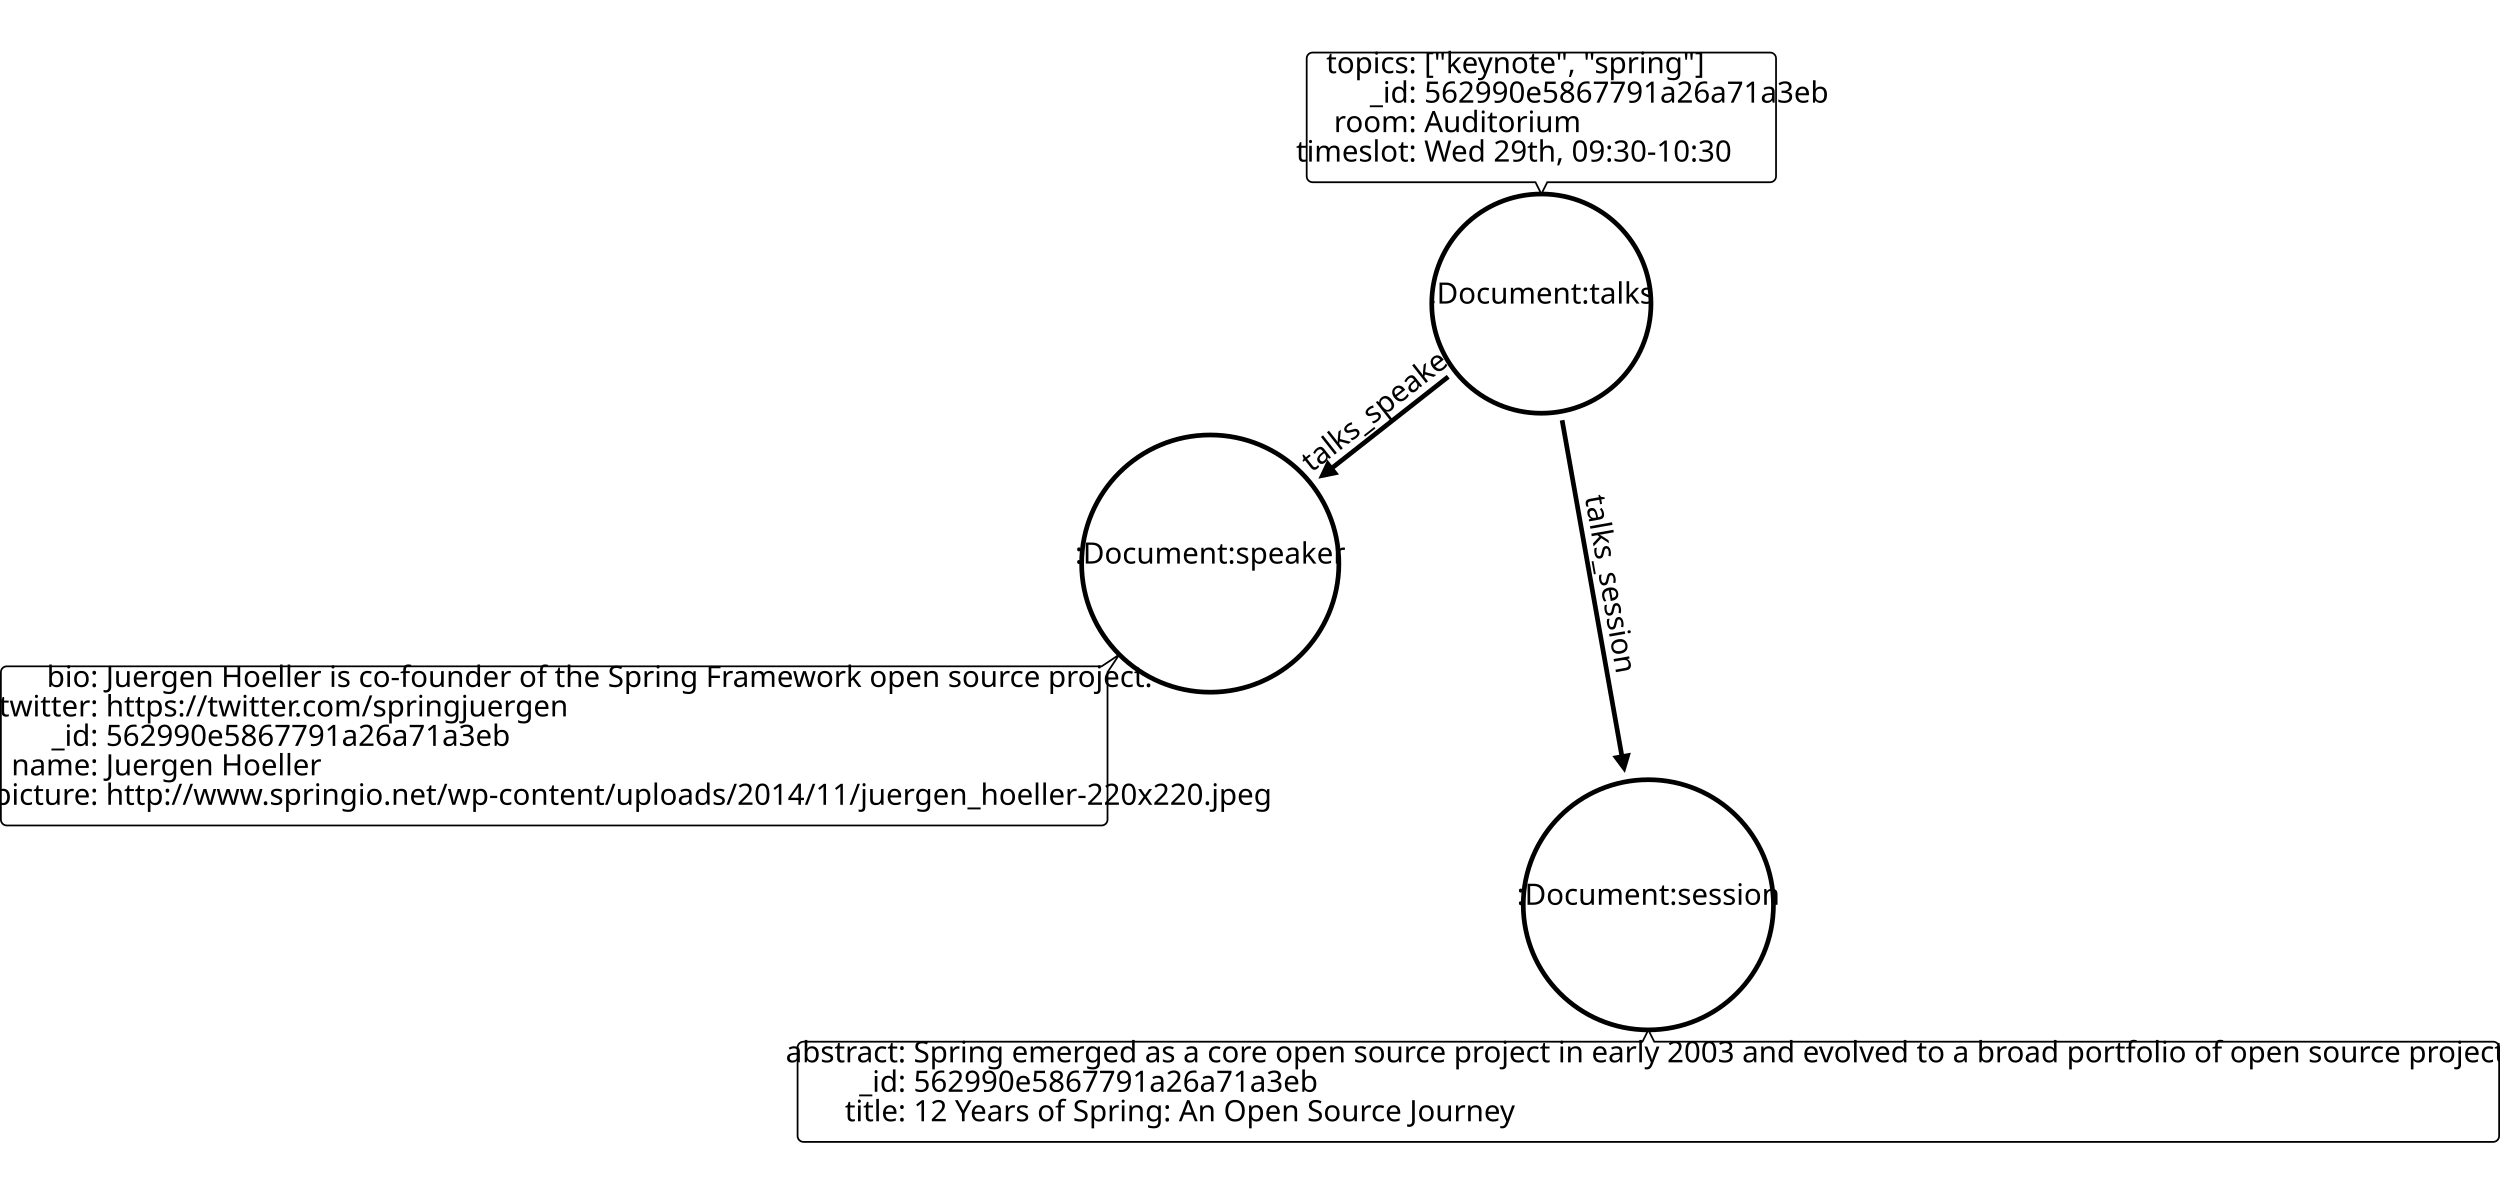
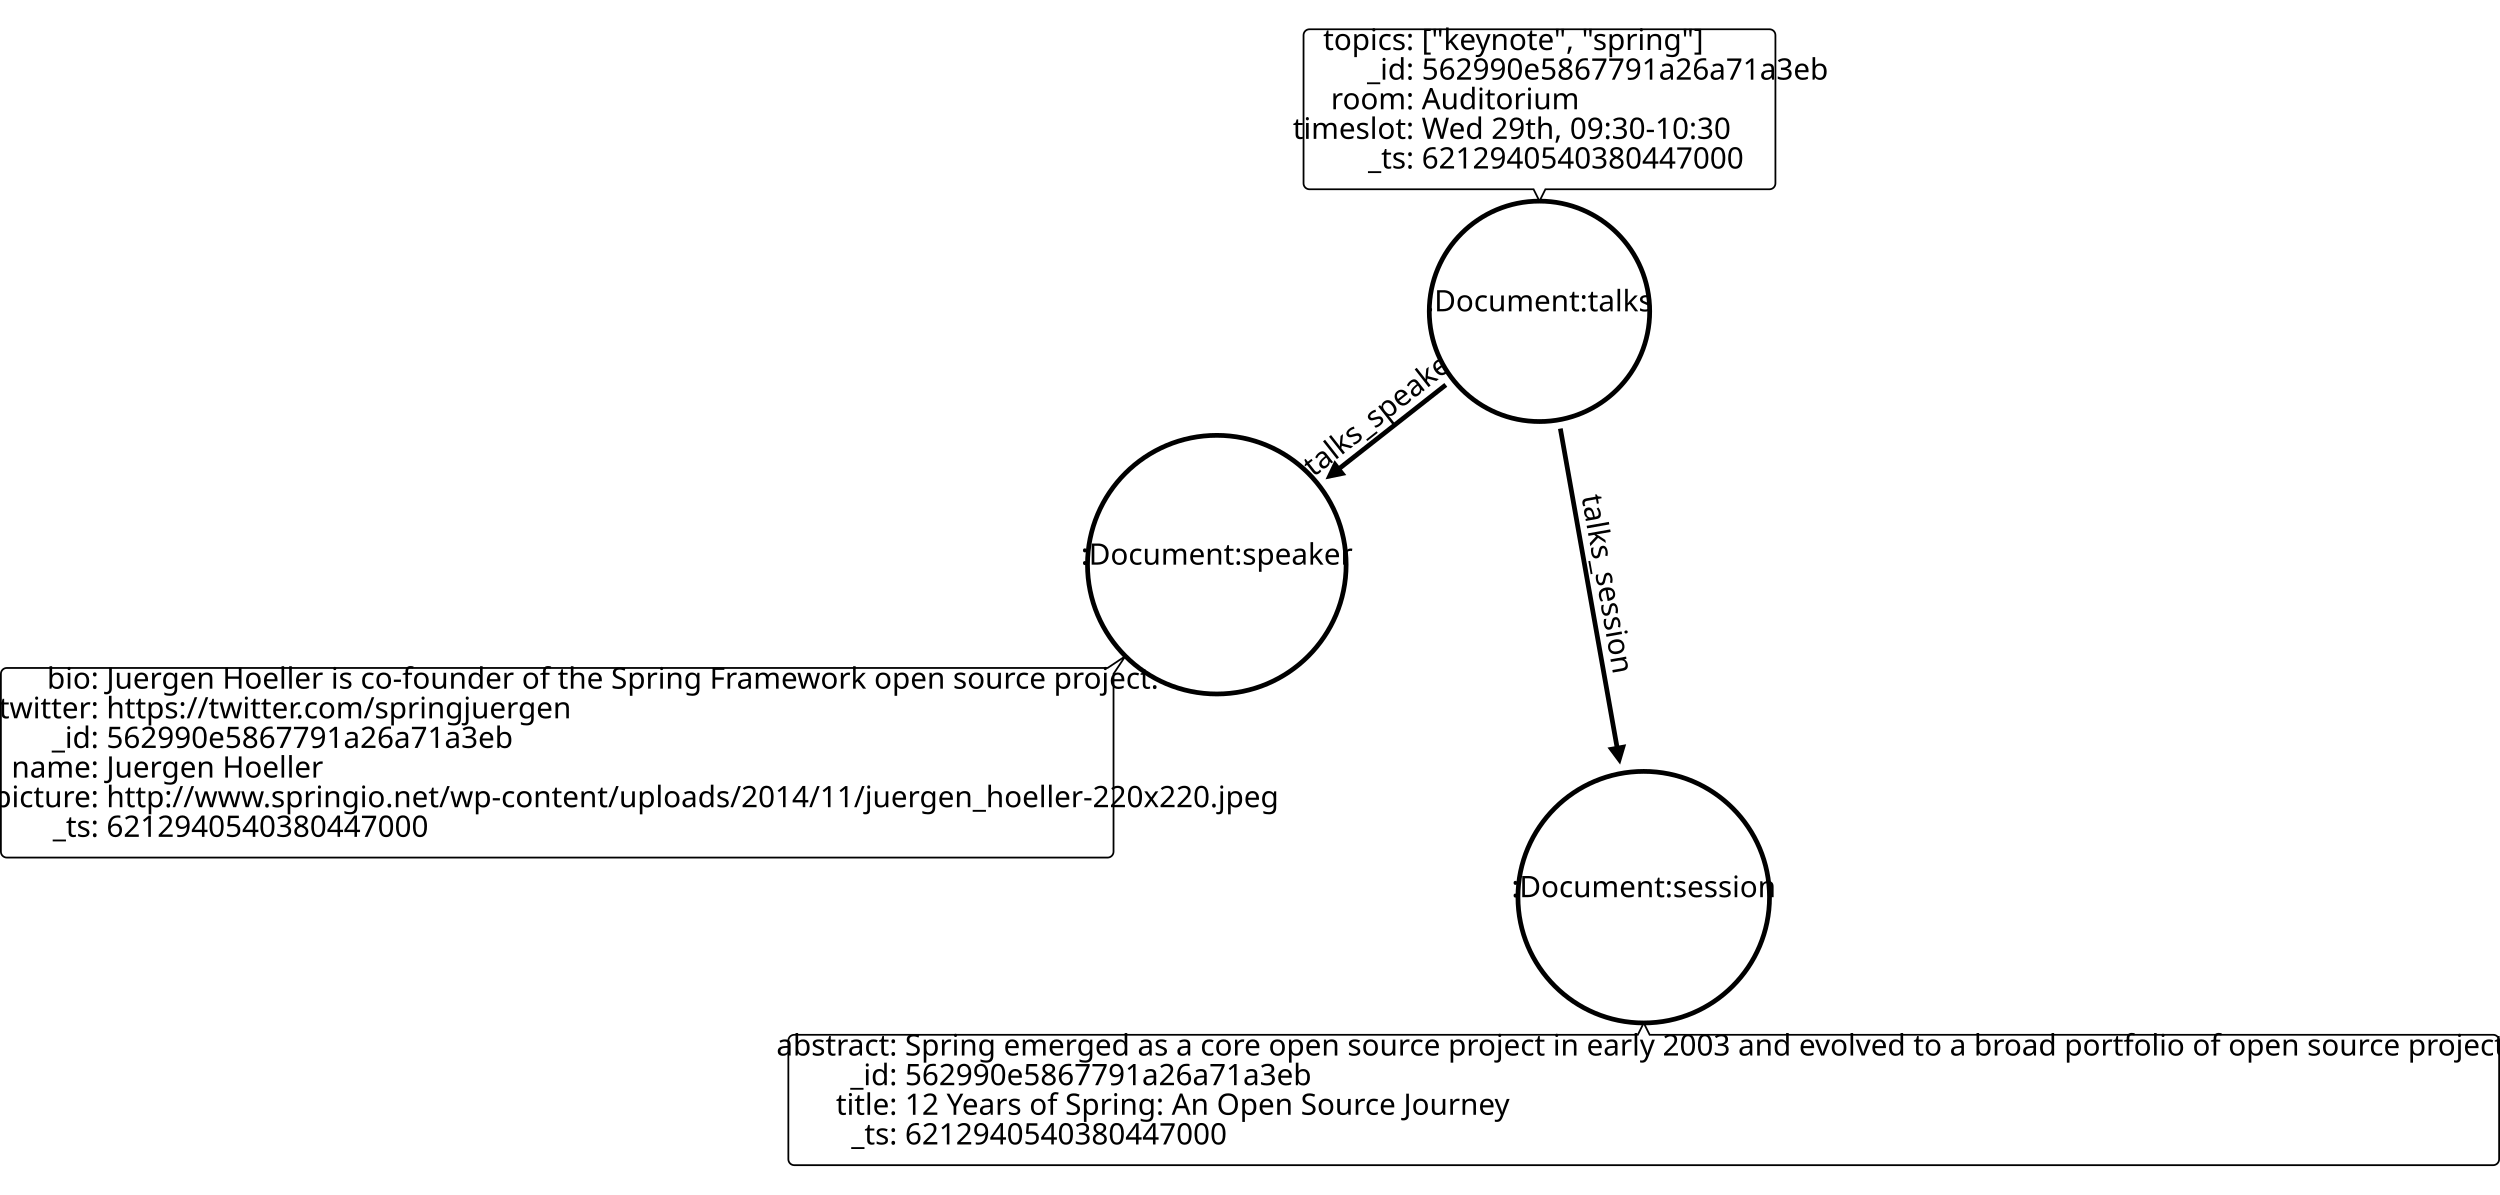
- <svg xmlns="http://www.w3.org/2000/svg" class="graphdiagram" viewBox="-2615.194 -515.149 4241.678 2026.58">
+ <svg xmlns="http://www.w3.org/2000/svg" class="graphdiagram" viewBox="-2597.908 -525.377 4218.807 2015.652">
  <g class="layer relationships">
    <g class="related-pair">
      <g class="relationship" transform="translate(0,0) rotate(79.90965)">
-         <path class="relationship" d="M 200.982 4 L 776.765 4 L 776.765 16 L 808.765 0 L 776.765 -16 L 776.765 -4 L 200.982 -4 Z" fill="rgb(0, 0, 0)" stroke="rgb(51, 51, 51)" stroke-width="0px" />
-         <text class="type" text-anchor="middle" baseline-shift="30%" alignment-baseline="alphabetic" x="488.874" y="0" font-size="50px" font-family="'Gill Sans', 'Gill Sans MT', Calibri, sans-serif">talks_session</text>
+         <path class="relationship" d="M 200.982 4 L 744.887 4 L 744.887 16 L 776.887 0 L 744.887 -16 L 744.887 -4 L 200.982 -4 Z" fill="rgb(0, 0, 0)" stroke="rgb(51, 51, 51)" stroke-width="0px" />
+         <text class="type" text-anchor="middle" baseline-shift="30%" alignment-baseline="alphabetic" x="472.935" y="0" font-size="50px" font-family="'Gill Sans', 'Gill Sans MT', Calibri, sans-serif">talks_session</text>
      </g>
    </g>
    <g class="related-pair">
      <g class="relationship" transform="translate(0,0) rotate(141.8637)">
-         <path class="relationship" d="M 200.982 4 L 449.041 4 L 449.041 16 L 481.041 0 L 449.041 -16 L 449.041 -4 L 200.982 -4 Z" fill="rgb(0, 0, 0)" stroke="rgb(51, 51, 51)" stroke-width="0px" />
-         <text class="type" text-anchor="middle" baseline-shift="30%" alignment-baseline="alphabetic" transform="rotate(180)" x="-325.012" y="0" font-size="50px" font-family="'Gill Sans', 'Gill Sans MT', Calibri, sans-serif">talks_speaker</text>
+         <path class="relationship" d="M 200.982 4 L 427.064 4 L 427.064 16 L 459.064 0 L 427.064 -16 L 427.064 -4 L 200.982 -4 Z" fill="rgb(0, 0, 0)" stroke="rgb(51, 51, 51)" stroke-width="0px" />
+         <text class="type" text-anchor="middle" baseline-shift="30%" alignment-baseline="alphabetic" x="-314.023" y="0" font-size="50px" font-family="'Gill Sans', 'Gill Sans MT', Calibri, sans-serif" transform="rotate(180)">talks_speaker</text>
      </g>
    </g>
  </g>
  <g class="layer nodes">
-     <circle class="node node-id-0" r="185.982" fill="rgb(255, 255, 255)" stroke="rgb(0, 0, 0)" stroke-width="8px" cx="0" cy="0" />
+     <circle class="node node-id-3" r="185.982" fill="rgb(255, 255, 255)" stroke="rgb(0, 0, 0)" stroke-width="8px" cx="0" cy="0" />
+     <circle class="node node-id-4" r="212.262" fill="rgb(255, 255, 255)" stroke="rgb(0, 0, 0)" stroke-width="8px" cx="175.928" cy="988.618" />
+     <circle class="node node-id-5" r="218.219" fill="rgb(255, 255, 255)" stroke="rgb(0, 0, 0)" stroke-width="8px" cx="-544.511" cy="427.509" />
    <g class="caption">
      <text class="caption node" text-anchor="middle" alignment-baseline="central" x="0" y="0" font-size="50px" font-family="'Gill Sans', 'Gill Sans MT', Calibri, sans-serif">:Document:talks</text>
    </g>
-     <circle class="node node-id-1" r="212.262" fill="rgb(255, 255, 255)" stroke="rgb(0, 0, 0)" stroke-width="8px" cx="181.513" cy="1020.003" />
-     <circle class="node node-id-2" r="218.219" fill="rgb(255, 255, 255)" stroke="rgb(0, 0, 0)" stroke-width="8px" cx="-561.797" cy="441.08" />
    <g class="caption">
-       <text class="caption node" text-anchor="middle" alignment-baseline="central" x="181.513" y="1020.003" font-size="50px" font-family="'Gill Sans', 'Gill Sans MT', Calibri, sans-serif">:Document:session</text>
+       <text class="caption node" text-anchor="middle" alignment-baseline="central" x="175.928" y="988.618" font-size="50px" font-family="'Gill Sans', 'Gill Sans MT', Calibri, sans-serif">:Document:session</text>
    </g>
    <g class="caption">
-       <text class="caption node" text-anchor="middle" alignment-baseline="central" x="-561.797" y="441.08" font-size="50px" font-family="'Gill Sans', 'Gill Sans MT', Calibri, sans-serif">:Document:speaker</text>
+       <text class="caption node" text-anchor="middle" alignment-baseline="central" x="-544.511" y="427.509" font-size="50px" font-family="'Gill Sans', 'Gill Sans MT', Calibri, sans-serif">:Document:speaker</text>
    </g>
  </g>
  <g class="layer properties">
    <g class="speech-bubble node-speech-bubble" transform="translate(0,-185.9822) ">
-       <path class="speech-bubble-outline" transform="scale(1,-1) " d="M 0 0 L -10 20 L -388.159 20 A 10 10 0 0 0 -398.159 30 L -398.159 230 A 10 10 0 0 0 -388.159 240 L 388.159 240 A 10 10 0 0 0 398.159 230 L 398.159 30 A 10 10 0 0 0 388.159 20 L 10 20 Z" fill="rgb(255, 255, 255)" stroke="rgb(0, 0, 0)" stroke-width="3px" />
-       <text class="speech-bubble-content property-key" x="-198.755" y="-205" alignment-baseline="central" text-anchor="end" font-size="50px" font-family="'Gill Sans', 'Gill Sans MT', Calibri, sans-serif" xml:space="preserve">topics: </text>
-       <text class="speech-bubble-content property-key" x="-198.755" y="-155" alignment-baseline="central" text-anchor="end" font-size="50px" font-family="'Gill Sans', 'Gill Sans MT', Calibri, sans-serif" xml:space="preserve">_id: </text>
-       <text class="speech-bubble-content property-key" x="-198.755" y="-105" alignment-baseline="central" text-anchor="end" font-size="50px" font-family="'Gill Sans', 'Gill Sans MT', Calibri, sans-serif" xml:space="preserve">room: </text>
-       <text class="speech-bubble-content property-key" x="-198.755" y="-55" alignment-baseline="central" text-anchor="end" font-size="50px" font-family="'Gill Sans', 'Gill Sans MT', Calibri, sans-serif" xml:space="preserve">timeslot: </text>
-       <text class="speech-bubble-content property-value" x="-198.755" y="-205" alignment-baseline="central" font-size="50px" font-family="'Gill Sans', 'Gill Sans MT', Calibri, sans-serif">["keynote", "spring"]</text>
-       <text class="speech-bubble-content property-value" x="-198.755" y="-155" alignment-baseline="central" font-size="50px" font-family="'Gill Sans', 'Gill Sans MT', Calibri, sans-serif">562990e5867791a26a71a3eb</text>
-       <text class="speech-bubble-content property-value" x="-198.755" y="-105" alignment-baseline="central" font-size="50px" font-family="'Gill Sans', 'Gill Sans MT', Calibri, sans-serif">Auditorium</text>
-       <text class="speech-bubble-content property-value" x="-198.755" y="-55" alignment-baseline="central" font-size="50px" font-family="'Gill Sans', 'Gill Sans MT', Calibri, sans-serif">Wed 29th, 09:30-10:30</text>
+       <path class="speech-bubble-outline" transform="scale(1,-1) " d="M 0 0 L -10 20 L -388.159 20 A 10 10 0 0 0 -398.159 30 L -398.159 280 A 10 10 0 0 0 -388.159 290 L 388.159 290 A 10 10 0 0 0 398.159 280 L 398.159 30 A 10 10 0 0 0 388.159 20 L 10 20 Z" fill="rgb(255, 255, 255)" stroke="rgb(0, 0, 0)" stroke-width="3px" />
+       <text class="speech-bubble-content property-key" x="-198.755" y="-255" alignment-baseline="central" text-anchor="end" font-size="50px" font-family="'Gill Sans', 'Gill Sans MT', Calibri, sans-serif" xml:space="preserve">topics: </text>
+       <text class="speech-bubble-content property-key" x="-198.755" y="-205" alignment-baseline="central" text-anchor="end" font-size="50px" font-family="'Gill Sans', 'Gill Sans MT', Calibri, sans-serif" xml:space="preserve">_id: </text>
+       <text class="speech-bubble-content property-key" x="-198.755" y="-155" alignment-baseline="central" text-anchor="end" font-size="50px" font-family="'Gill Sans', 'Gill Sans MT', Calibri, sans-serif" xml:space="preserve">room: </text>
+       <text class="speech-bubble-content property-key" x="-198.755" y="-105" alignment-baseline="central" text-anchor="end" font-size="50px" font-family="'Gill Sans', 'Gill Sans MT', Calibri, sans-serif" xml:space="preserve">timeslot: </text>
+       <text class="speech-bubble-content property-value" x="-198.755" y="-255" alignment-baseline="central" font-size="50px" font-family="'Gill Sans', 'Gill Sans MT', Calibri, sans-serif">["keynote", "spring"]</text>
+       <text class="speech-bubble-content property-value" x="-198.755" y="-205" alignment-baseline="central" font-size="50px" font-family="'Gill Sans', 'Gill Sans MT', Calibri, sans-serif">562990e5867791a26a71a3eb</text>
+       <text class="speech-bubble-content property-value" x="-198.755" y="-155" alignment-baseline="central" font-size="50px" font-family="'Gill Sans', 'Gill Sans MT', Calibri, sans-serif">Auditorium</text>
+       <text class="speech-bubble-content property-value" x="-198.755" y="-105" alignment-baseline="central" font-size="50px" font-family="'Gill Sans', 'Gill Sans MT', Calibri, sans-serif">Wed 29th, 09:30-10:30</text>
+       <text class="speech-bubble-content property-key" x="-198.755" y="-55" alignment-baseline="central" text-anchor="end" font-size="50px" font-family="'Gill Sans', 'Gill Sans MT', Calibri, sans-serif" xml:space="preserve">_ts: </text>
+       <text class="speech-bubble-content property-value" x="-198.755" y="-55" alignment-baseline="central" font-size="50px" font-family="'Gill Sans', 'Gill Sans MT', Calibri, sans-serif">6212940540380447000</text>
    </g>
-     <g class="speech-bubble node-speech-bubble" transform="translate(181.5129,1232.265) ">
-       <path class="speech-bubble-outline" transform="scale(1,1) " d="M 0 0 L -10 20 L -1433.472 20 A 10 10 0 0 0 -1443.472 30 L -1443.472 180 A 10 10 0 0 0 -1433.472 190 L 1433.472 190 A 10 10 0 0 0 1443.472 180 L 1443.472 30 A 10 10 0 0 0 1433.472 20 L 10 20 Z" fill="rgb(255, 255, 255)" stroke="rgb(0, 0, 0)" stroke-width="3px" />
+     <g class="speech-bubble node-speech-bubble" transform="translate(175.9279,1200.88) ">
+       <path class="speech-bubble-outline" transform="scale(1,1) " d="M 0 0 L -10 20 L -1433.472 20 A 10 10 0 0 0 -1443.472 30 L -1443.472 230 A 10 10 0 0 0 -1433.472 240 L 1433.472 240 A 10 10 0 0 0 1443.472 230 L 1443.472 30 A 10 10 0 0 0 1433.472 20 L 10 20 Z" fill="rgb(255, 255, 255)" stroke="rgb(0, 0, 0)" stroke-width="3px" />
      <text class="speech-bubble-content property-key" x="-1246.704" y="55" alignment-baseline="central" text-anchor="end" font-size="50px" font-family="'Gill Sans', 'Gill Sans MT', Calibri, sans-serif" xml:space="preserve">abstract: </text>
      <text class="speech-bubble-content property-key" x="-1246.704" y="105" alignment-baseline="central" text-anchor="end" font-size="50px" font-family="'Gill Sans', 'Gill Sans MT', Calibri, sans-serif" xml:space="preserve">_id: </text>
      <text class="speech-bubble-content property-key" x="-1246.704" y="155" alignment-baseline="central" text-anchor="end" font-size="50px" font-family="'Gill Sans', 'Gill Sans MT', Calibri, sans-serif" xml:space="preserve">title: </text>
      <text class="speech-bubble-content property-value" x="-1246.704" y="55" alignment-baseline="central" font-size="50px" font-family="'Gill Sans', 'Gill Sans MT', Calibri, sans-serif">Spring emerged as a core open source project in early 2003 and evolved to a broad portfolio of open source projects up until 2015.</text>
      <text class="speech-bubble-content property-value" x="-1246.704" y="105" alignment-baseline="central" font-size="50px" font-family="'Gill Sans', 'Gill Sans MT', Calibri, sans-serif">562990e5867791a26a71a3eb</text>
      <text class="speech-bubble-content property-value" x="-1246.704" y="155" alignment-baseline="central" font-size="50px" font-family="'Gill Sans', 'Gill Sans MT', Calibri, sans-serif">12 Years of Spring: An Open Source Journey</text>
+       <text class="speech-bubble-content property-key" x="-1246.704" y="205" alignment-baseline="central" text-anchor="end" font-size="50px" font-family="'Gill Sans', 'Gill Sans MT', Calibri, sans-serif" xml:space="preserve">_ts: </text>
+       <text class="speech-bubble-content property-value" x="-1246.704" y="205" alignment-baseline="central" font-size="50px" font-family="'Gill Sans', 'Gill Sans MT', Calibri, sans-serif">6212940540380447000</text>
    </g>
-     <g class="speech-bubble node-speech-bubble" transform="translate(-716.1011,595.3844) ">
-       <path class="speech-bubble-outline" transform="scale(-1,1) " d="M 0 0 L 30 20 L 1887.593 20 A 10 10 0 0 1 1897.593 30 L 1897.593 280 A 10 10 0 0 1 1887.593 290 L 30 290 A 10 10 0 0 1 20 280 L 20 30 Z" fill="rgb(255, 255, 255)" stroke="rgb(0, 0, 0)" stroke-width="3px" />
+     <g class="speech-bubble node-speech-bubble" transform="translate(-698.815,581.8127) ">
+       <path class="speech-bubble-outline" transform="scale(-1,1) " d="M 0 0 L 30 20 L 1887.593 20 A 10 10 0 0 1 1897.593 30 L 1897.593 330 A 10 10 0 0 1 1887.593 340 L 30 340 A 10 10 0 0 1 20 330 L 20 30 Z" fill="rgb(255, 255, 255)" stroke="rgb(0, 0, 0)" stroke-width="3px" />
      <text class="speech-bubble-content property-key" x="-1719.478" y="55" alignment-baseline="central" text-anchor="end" font-size="50px" font-family="'Gill Sans', 'Gill Sans MT', Calibri, sans-serif" xml:space="preserve">bio: </text>
      <text class="speech-bubble-content property-key" x="-1719.478" y="105" alignment-baseline="central" text-anchor="end" font-size="50px" font-family="'Gill Sans', 'Gill Sans MT', Calibri, sans-serif" xml:space="preserve">twitter: </text>
      <text class="speech-bubble-content property-key" x="-1719.478" y="155" alignment-baseline="central" text-anchor="end" font-size="50px" font-family="'Gill Sans', 'Gill Sans MT', Calibri, sans-serif" xml:space="preserve">_id: </text>
      <text class="speech-bubble-content property-key" x="-1719.478" y="205" alignment-baseline="central" text-anchor="end" font-size="50px" font-family="'Gill Sans', 'Gill Sans MT', Calibri, sans-serif" xml:space="preserve">name: </text>
      <text class="speech-bubble-content property-key" x="-1719.478" y="255" alignment-baseline="central" text-anchor="end" font-size="50px" font-family="'Gill Sans', 'Gill Sans MT', Calibri, sans-serif" xml:space="preserve">picture: </text>
      <text class="speech-bubble-content property-value" x="-1719.478" y="55" alignment-baseline="central" font-size="50px" font-family="'Gill Sans', 'Gill Sans MT', Calibri, sans-serif">Juergen Hoeller is co-founder of the Spring Framework open source project.</text>
      <text class="speech-bubble-content property-value" x="-1719.478" y="105" alignment-baseline="central" font-size="50px" font-family="'Gill Sans', 'Gill Sans MT', Calibri, sans-serif">https://twitter.com/springjuergen</text>
      <text class="speech-bubble-content property-value" x="-1719.478" y="155" alignment-baseline="central" font-size="50px" font-family="'Gill Sans', 'Gill Sans MT', Calibri, sans-serif">562990e5867791a26a71a3eb</text>
      <text class="speech-bubble-content property-value" x="-1719.478" y="205" alignment-baseline="central" font-size="50px" font-family="'Gill Sans', 'Gill Sans MT', Calibri, sans-serif">Juergen Hoeller</text>
      <text class="speech-bubble-content property-value" x="-1719.478" y="255" alignment-baseline="central" font-size="50px" font-family="'Gill Sans', 'Gill Sans MT', Calibri, sans-serif">http://www.springio.net/wp-content/uploads/2014/11/juergen_hoeller-220x220.jpeg</text>
+       <text class="speech-bubble-content property-key" x="-1719.478" y="305" alignment-baseline="central" text-anchor="end" font-size="50px" font-family="'Gill Sans', 'Gill Sans MT', Calibri, sans-serif" xml:space="preserve">_ts: </text>
+       <text class="speech-bubble-content property-value" x="-1719.478" y="305" alignment-baseline="central" font-size="50px" font-family="'Gill Sans', 'Gill Sans MT', Calibri, sans-serif">6212940540380447000</text>
    </g>
  </g>
  <g class="layer overlay">
    <circle class="node overlay" r="189.982" stroke="none" fill="rgba(255, 255, 255, 0)" cx="0" cy="0" />
+     <circle class="node overlay" r="216.262" stroke="none" fill="rgba(255, 255, 255, 0)" cx="175.928" cy="988.618" />
+     <circle class="node overlay" r="222.219" stroke="none" fill="rgba(255, 255, 255, 0)" cx="-544.511" cy="427.509" />
    <circle class="node ring" r="194.982" fill="none" stroke="rgba(255, 255, 255, 0)" stroke-width="10px" cx="0" cy="0" />
-     <circle class="node overlay" r="216.262" stroke="none" fill="rgba(255, 255, 255, 0)" cx="181.513" cy="1020.003" />
-     <circle class="node overlay" r="222.219" stroke="none" fill="rgba(255, 255, 255, 0)" cx="-561.797" cy="441.08" />
-     <circle class="node ring" r="221.262" fill="none" stroke="rgba(255, 255, 255, 0)" stroke-width="10px" cx="181.513" cy="1020.003" />
-     <circle class="node ring" r="227.219" fill="none" stroke="rgba(255, 255, 255, 0)" stroke-width="10px" cx="-561.797" cy="441.08" />
-     <path class="relationship overlay" fill="rgba(255, 255, 255, 0)" stroke="rgba(255, 255, 255, 0)" stroke-width="10px" transform="translate(0,0) rotate(79.90965)" d="M 200.982 4 L 776.765 4 L 776.765 16 L 808.765 0 L 776.765 -16 L 776.765 -4 L 200.982 -4 Z" />
-     <path class="relationship overlay" fill="rgba(255, 255, 255, 0)" stroke="rgba(255, 255, 255, 0)" stroke-width="10px" transform="translate(0,0) rotate(141.8637)" d="M 200.982 4 L 449.041 4 L 449.041 16 L 481.041 0 L 449.041 -16 L 449.041 -4 L 200.982 -4 Z" />
+     <circle class="node ring" r="221.262" fill="none" stroke="rgba(255, 255, 255, 0)" stroke-width="10px" cx="175.928" cy="988.618" />
+     <circle class="node ring" r="227.219" fill="none" stroke="rgba(255, 255, 255, 0)" stroke-width="10px" cx="-544.511" cy="427.509" />
+     <path class="relationship overlay" fill="rgba(255, 255, 255, 0)" stroke="rgba(255, 255, 255, 0)" stroke-width="10px" transform="translate(0,0) rotate(79.90965)" d="M 200.982 4 L 744.887 4 L 744.887 16 L 776.887 0 L 744.887 -16 L 744.887 -4 L 200.982 -4 Z" />
+     <path class="relationship overlay" fill="rgba(255, 255, 255, 0)" stroke="rgba(255, 255, 255, 0)" stroke-width="10px" transform="translate(0,0) rotate(141.8637)" d="M 200.982 4 L 427.064 4 L 427.064 16 L 459.064 0 L 427.064 -16 L 427.064 -4 L 200.982 -4 Z" />
  </g>
</svg>
